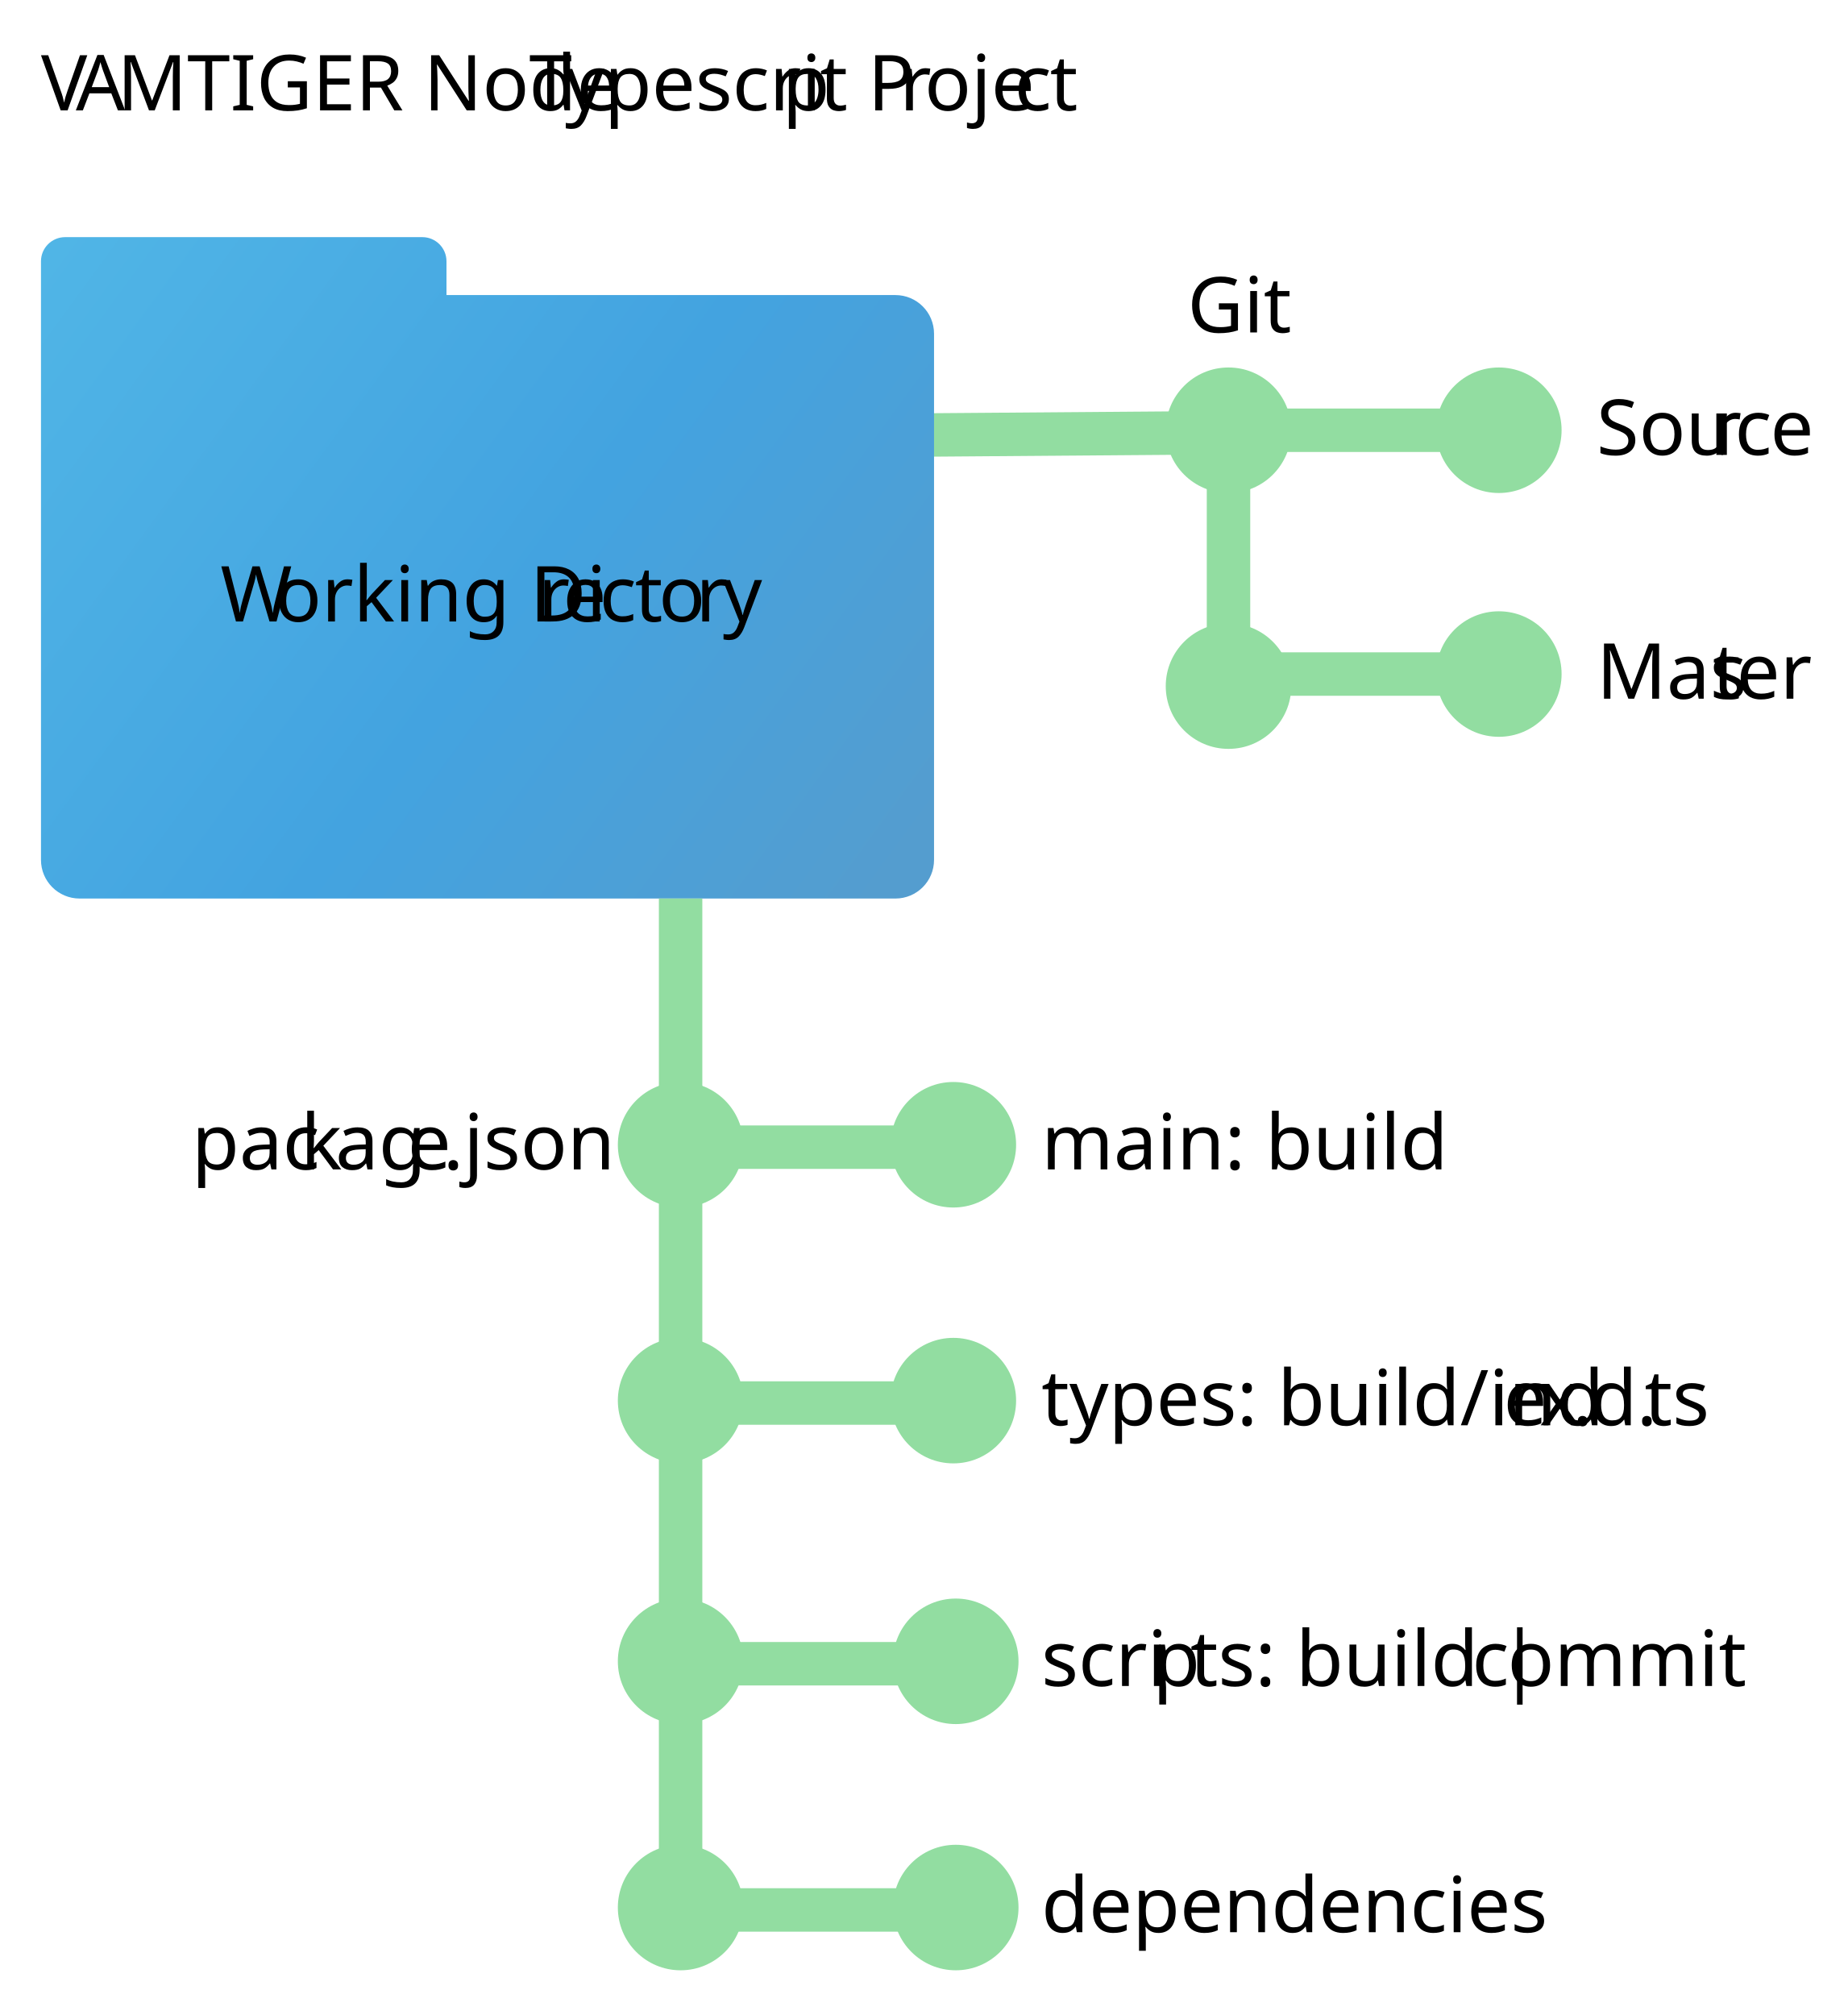
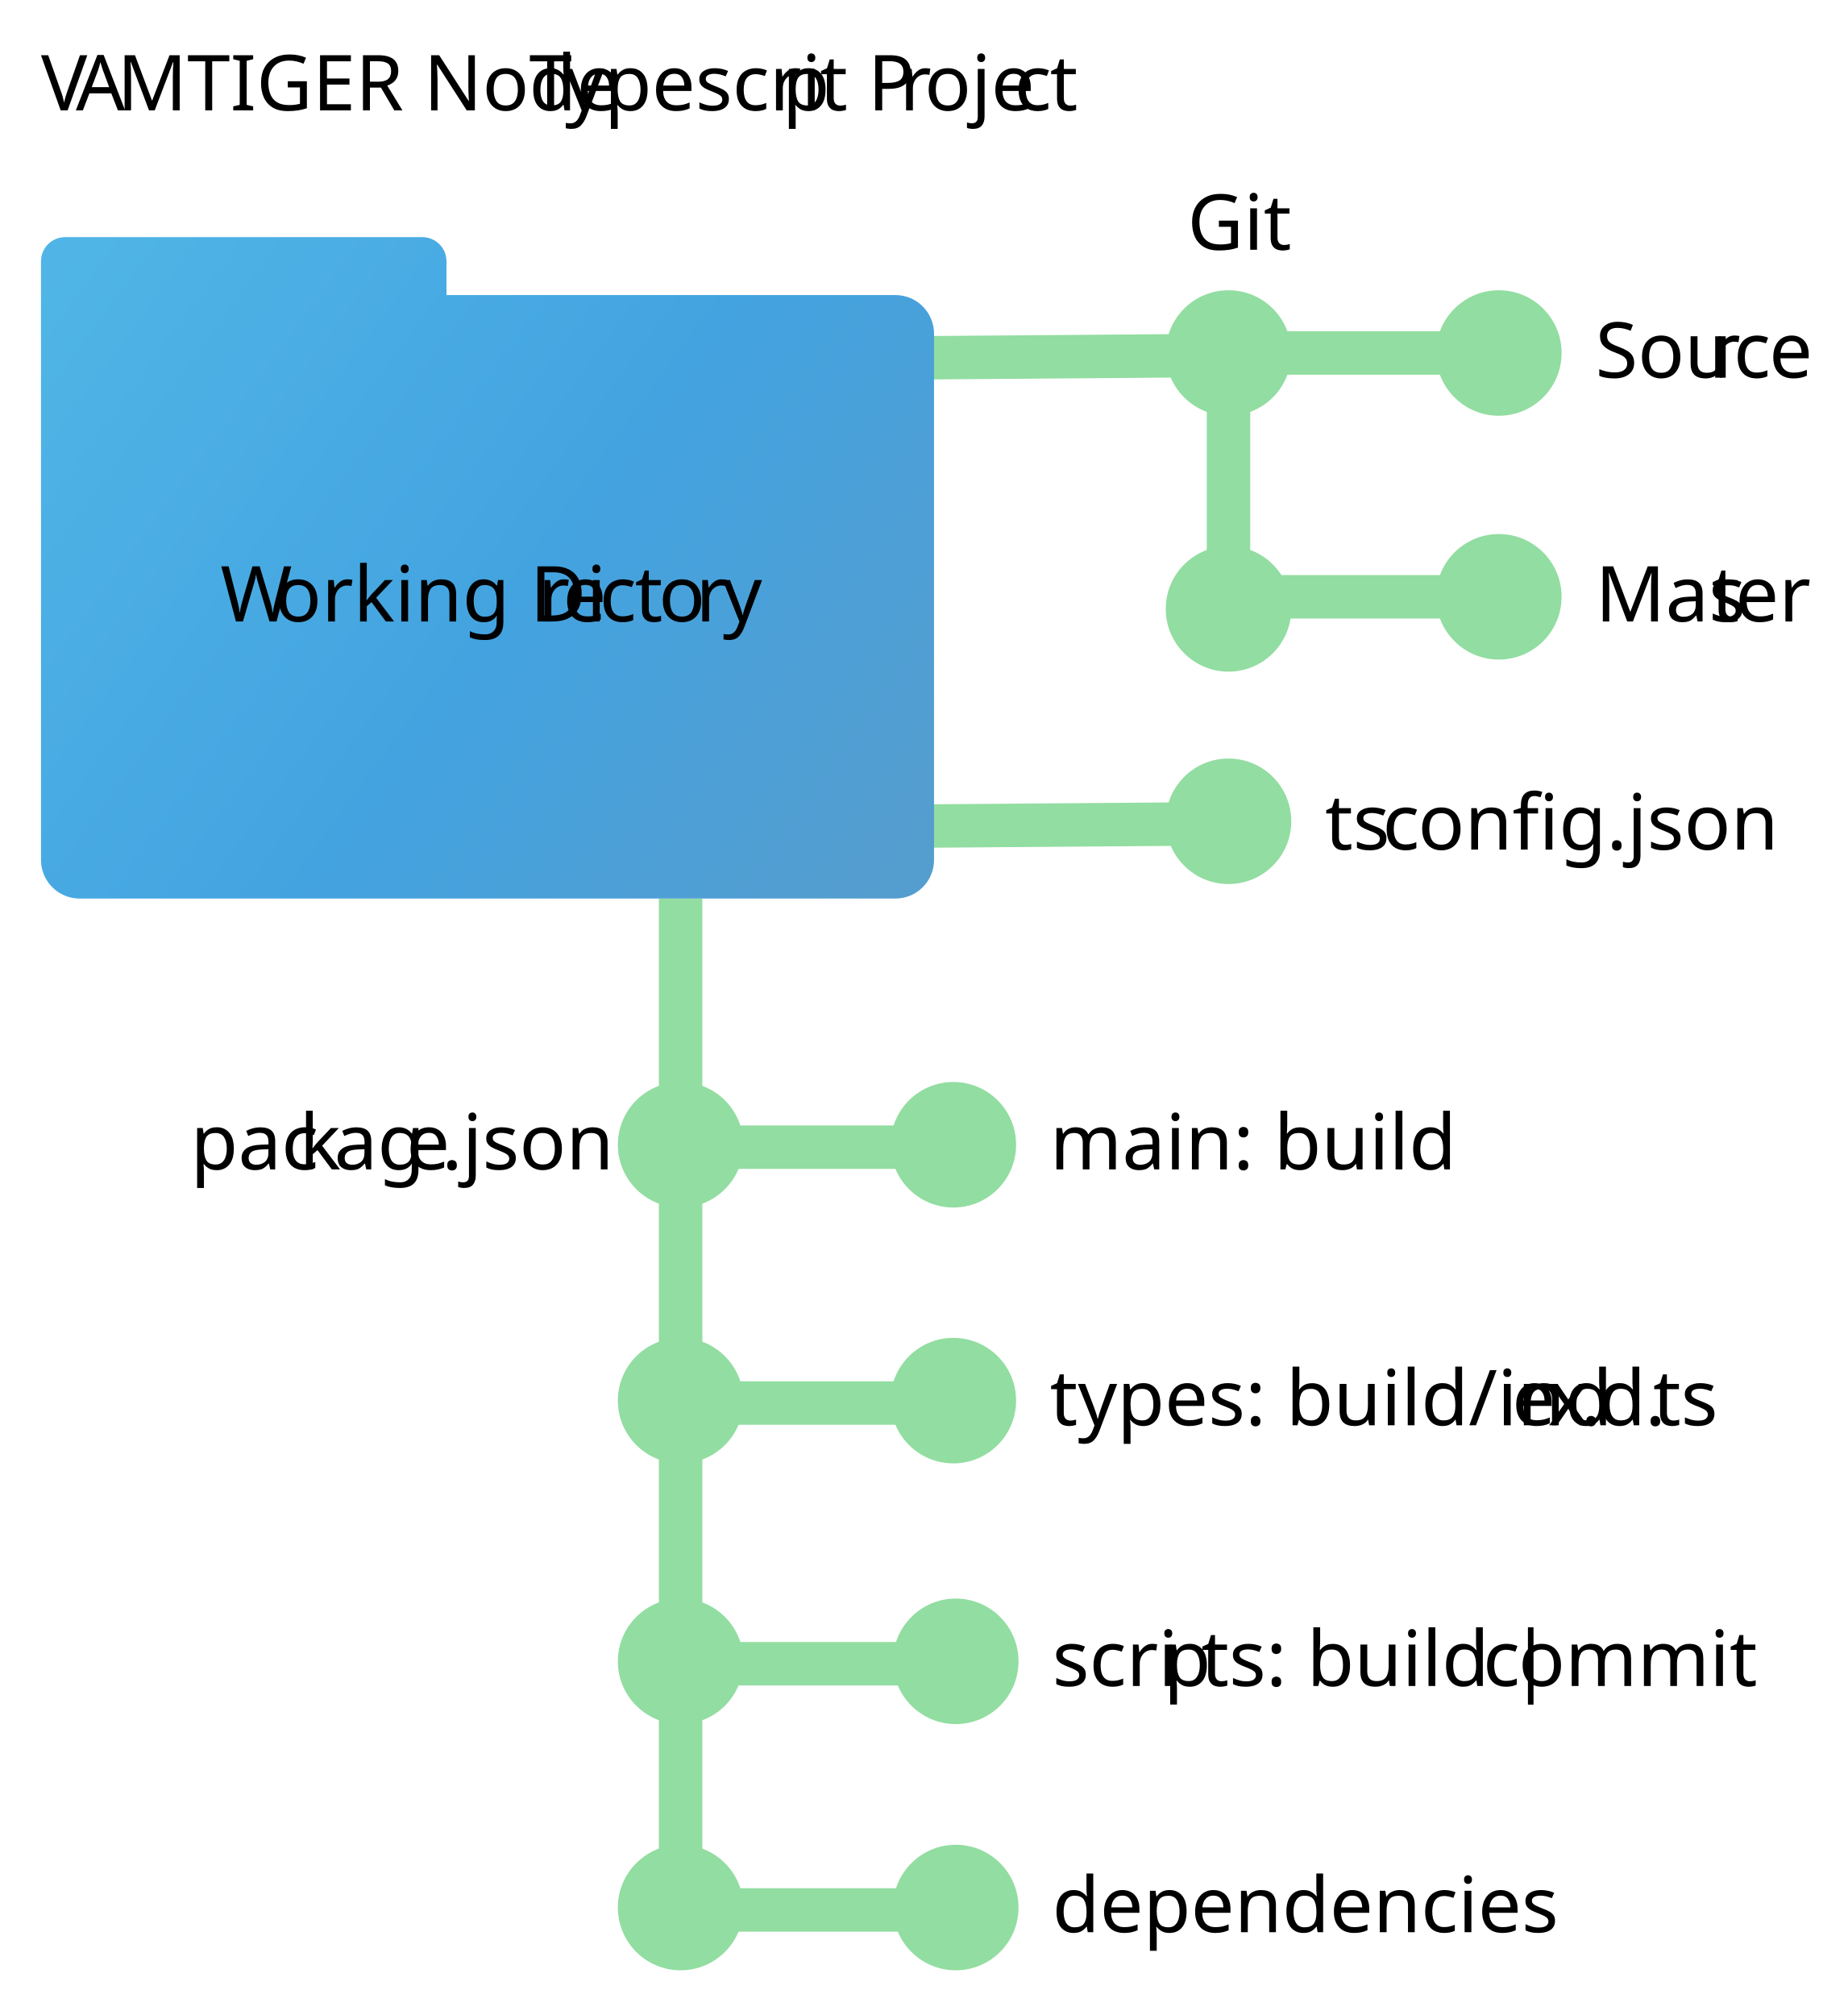
- <svg xmlns="http://www.w3.org/2000/svg" id="Layer_1" data-name="Layer 1" width="382.75" height="417.38" viewBox="0 0 382.75 417.38">
+ <svg xmlns="http://www.w3.org/2000/svg" width="382.75" height="417.38" viewBox="0 0 382.75 417.38">
  <defs>
-     <style>.cls-1{font-size:16px;font-family:BarlowSemiCondensed-Regular, Barlow Semi Condensed;}.cls-2{letter-spacing:-0.06em;}.cls-3{letter-spacing:0em;}.cls-4{letter-spacing:-0.03em;}.cls-5{letter-spacing:0em;}.cls-6{letter-spacing:0em;}.cls-7{letter-spacing:-0.01em;}.cls-8{letter-spacing:0em;}.cls-9{fill:none;stroke:#92dda1;stroke-miterlimit:10;stroke-width:9px;}.cls-10{fill:url(#linear-gradient);}.cls-11{letter-spacing:-0.04em;}.cls-12{letter-spacing:0em;}.cls-13{letter-spacing:-0.01em;}.cls-14{letter-spacing:0.02em;}.cls-15{fill:#92dda1;}.cls-16{letter-spacing:-0.01em;}.cls-17{letter-spacing:0em;}.cls-18{letter-spacing:-0.01em;}.cls-19{letter-spacing:0em;}</style>
+     <style>.cls-1{font-size:16px;font-family:BarlowSemiCondensed-Regular, Barlow Semi Condensed;}.cls-2{letter-spacing:-0.06em;}.cls-3{letter-spacing:0em;}.cls-4{letter-spacing:-0.03em;}.cls-5{letter-spacing:0em;}.cls-6{letter-spacing:0em;}.cls-7{letter-spacing:-0.01em;}.cls-8{letter-spacing:0em;}.cls-9{letter-spacing:0em;}.cls-10{letter-spacing:-0.01em;}.cls-11{letter-spacing:-0.01em;}.cls-12{letter-spacing:0em;}.cls-13{letter-spacing:0em;}.cls-14{fill:none;stroke:#92dda1;stroke-miterlimit:10;stroke-width:9px;}.cls-15{fill:#92dda1;}.cls-16{letter-spacing:-0.01em;}.cls-17{fill:url(#linear-gradient);}.cls-18{letter-spacing:-0.04em;}.cls-19{letter-spacing:0.02em;}</style>
    <linearGradient id="linear-gradient" x1="7.86" y1="55.43" x2="184.7" y2="184.91" gradientUnits="userSpaceOnUse">
      <stop offset="0" stop-color="#50b5e6" />
      <stop offset="0.55" stop-color="#43a3e0" />
      <stop offset="0.99" stop-color="#549dcf" />
    </linearGradient>
  </defs>
-   <text class="cls-1" transform="translate(8.49 22.86)">
-     <tspan class="cls-2">V</tspan>
-     <tspan class="cls-3" x="7.22" y="0">A</tspan>
-     <tspan x="15.78" y="0">MTIGER Node </tspan>
-     <tspan class="cls-4" x="101.12" y="0">T</tspan>
-     <tspan class="cls-5" x="108.54" y="0">ypescri</tspan>
-     <tspan class="cls-6" x="153.57" y="0">p</tspan>
-     <tspan x="161.34" y="0">t P</tspan>
-     <tspan class="cls-7" x="177.85" y="0">r</tspan>
-     <tspan x="183.02" y="0">oje</tspan>
-     <tspan class="cls-8" x="201.65" y="0">c</tspan>
-     <tspan class="cls-5" x="209.01" y="0">t</tspan>
-   </text>
-   <text class="cls-1" transform="translate(245.98 68.86)">Git</text>
-   <text class="cls-1" transform="translate(330.73 94.23)">Sou<tspan class="cls-7" x="23.46" y="0">r</tspan>
-     <tspan class="cls-8" x="28.62" y="0">c</tspan>
-     <tspan class="cls-5" x="35.98" y="0">e</tspan>
-   </text>
-   <line class="cls-9" x1="189.49" y1="90.12" x2="253.99" y2="89.62" />
-   <line class="cls-9" x1="254.49" y1="89.12" x2="310.99" y2="89.12" />
-   <path class="cls-10" d="M185.49,61.12h-93v-7a5,5,0,0,0-5-5h-74a5,5,0,0,0-5,5v124a8,8,0,0,0,8,8h169a8,8,0,0,0,8-8v-109A8,8,0,0,0,185.49,61.12Z" />
-   <text class="cls-1" transform="translate(45.66 128.73)">
-     <tspan class="cls-11">W</tspan>
-     <tspan class="cls-12" x="11.28" y="0">orking Di</tspan>
-     <tspan class="cls-7" x="65.79" y="0">r</tspan>
-     <tspan x="70.96" y="0">e</tspan>
-     <tspan class="cls-8" x="78.5" y="0">c</tspan>
-     <tspan class="cls-13" x="85.86" y="0">t</tspan>
-     <tspan x="90.78" y="0">o</tspan>
-     <tspan class="cls-14" x="98.46" y="0">r</tspan>
-     <tspan class="cls-5" x="104.05" y="0">y</tspan>
-   </text>
-   <circle class="cls-15" cx="254.49" cy="89.12" r="13" />
-   <circle class="cls-15" cx="310.49" cy="89.12" r="13" />
-   <text class="cls-1" transform="translate(330.73 144.73)">Mas<tspan class="cls-16" x="24.06" y="0">t</tspan>
-     <tspan class="cls-5" x="28.99" y="0">er</tspan>
-   </text>
-   <line class="cls-9" x1="254.49" y1="139.62" x2="310.99" y2="139.62" />
-   <line class="cls-9" x1="140.49" y1="237.62" x2="196.99" y2="237.62" />
-   <circle class="cls-15" cx="310.49" cy="139.62" r="13" />
-   <line class="cls-9" x1="254.49" y1="90.12" x2="254.49" y2="141.62" />
-   <line class="cls-9" x1="140.99" y1="186.12" x2="140.99" y2="237.62" />
-   <line class="cls-9" x1="140.99" y1="238.12" x2="140.99" y2="289.62" />
-   <circle class="cls-15" cx="254.49" cy="142.12" r="13" />
-   <circle class="cls-15" cx="140.99" cy="237.12" r="13" />
-   <circle class="cls-15" cx="197.49" cy="237.12" r="13" />
-   <line class="cls-9" x1="140.49" y1="290.62" x2="196.99" y2="290.62" />
-   <circle class="cls-15" cx="140.99" cy="290.12" r="13" />
-   <circle class="cls-15" cx="197.49" cy="290.12" r="13" />
-   <text class="cls-1" transform="translate(39.73 242.23)">pac<tspan class="cls-17" x="22.56" y="0">k</tspan>
-     <tspan class="cls-5" x="29.74" y="0">ag</tspan>
-     <tspan class="cls-18" x="44.7" y="0">e</tspan>
-     <tspan class="cls-5" x="52.02" y="0">.json</tspan>
-   </text>
-   <text class="cls-1" transform="translate(215.73 242.23)">main: build</text>
-   <text class="cls-1" transform="translate(215.73 295.23)">types: build/ind<tspan class="cls-13" x="95.73" y="0">e</tspan>
-     <tspan class="cls-12" x="103.15" y="0">x</tspan>
-     <tspan class="cls-18" x="109.97" y="0">.</tspan>
-     <tspan class="cls-13" x="113.6" y="0">d.</tspan>
-     <tspan x="124.94" y="0">ts</tspan>
-   </text>
-   <text class="cls-1" transform="translate(215.73 349.23)">scri<tspan class="cls-19" x="23.06" y="0">p</tspan>
-     <tspan class="cls-5" x="30.83" y="0">ts: build | </tspan>
-     <tspan class="cls-8" x="89.2" y="0">c</tspan>
-     <tspan x="96.56" y="0">ommit</tspan>
-   </text>
-   <line class="cls-9" x1="140.99" y1="292.12" x2="140.99" y2="343.62" />
-   <line class="cls-9" x1="140.49" y1="344.62" x2="196.99" y2="344.62" />
-   <circle class="cls-15" cx="140.99" cy="344.12" r="13" />
-   <circle class="cls-15" cx="197.99" cy="344.12" r="13" />
-   <text class="cls-1" transform="translate(215.73 400.23)">dependencies</text>
-   <line class="cls-9" x1="140.99" y1="343.12" x2="140.99" y2="394.62" />
-   <line class="cls-9" x1="140.49" y1="395.62" x2="196.99" y2="395.62" />
-   <circle class="cls-15" cx="140.99" cy="395.12" r="13" />
-   <circle class="cls-15" cx="197.99" cy="395.12" r="13" />
+   <g id="package">
+     <text class="cls-1" transform="translate(8.49 22.86)">
+       <tspan class="cls-2">V</tspan>
+       <tspan class="cls-3" x="7.22" y="0">A</tspan>
+       <tspan x="15.78" y="0">MTIGER Node </tspan>
+       <tspan class="cls-4" x="101.12" y="0">T</tspan>
+       <tspan class="cls-5" x="108.54" y="0">ypescri</tspan>
+       <tspan class="cls-6" x="153.57" y="0">p</tspan>
+       <tspan x="161.34" y="0">t P</tspan>
+       <tspan class="cls-7" x="177.85" y="0">r</tspan>
+       <tspan x="183.02" y="0">oje</tspan>
+       <tspan class="cls-8" x="201.65" y="0">c</tspan>
+       <tspan class="cls-5" x="209.01" y="0">t</tspan>
+     </text>
+     <g id="labels">
+       <text class="cls-1" transform="translate(39.48 242.23)">pac<tspan class="cls-9" x="22.56" y="0">k</tspan>
+         <tspan class="cls-5" x="29.74" y="0">ag</tspan>
+         <tspan class="cls-10" x="44.7" y="0">e</tspan>
+         <tspan class="cls-5" x="52.02" y="0">.json</tspan>
+       </text>
+       <text class="cls-1" transform="translate(217.49 242.23)">main: build</text>
+       <text class="cls-1" transform="translate(217.49 295.23)">types: build/ind<tspan class="cls-11" x="95.73" y="0">e</tspan>
+         <tspan class="cls-12" x="103.15" y="0">x</tspan>
+         <tspan class="cls-10" x="109.97" y="0">.</tspan>
+         <tspan class="cls-11" x="113.6" y="0">d.</tspan>
+         <tspan x="124.94" y="0">ts</tspan>
+       </text>
+       <text class="cls-1" transform="translate(217.99 349.23)">scri<tspan class="cls-13" x="23.06" y="0">p</tspan>
+         <tspan class="cls-5" x="30.83" y="0">ts: build | </tspan>
+         <tspan class="cls-8" x="89.2" y="0">c</tspan>
+         <tspan x="96.56" y="0">ommit</tspan>
+       </text>
+       <text class="cls-1" transform="translate(217.99 400.23)">dependencies</text>
+     </g>
+     <g id="nodes">
+       <line class="cls-14" x1="140.49" y1="237.62" x2="196.99" y2="237.62" />
+       <line class="cls-14" x1="140.99" y1="186.12" x2="140.99" y2="237.62" />
+       <line class="cls-14" x1="140.99" y1="238.12" x2="140.99" y2="289.62" />
+       <circle class="cls-15" cx="140.99" cy="237.12" r="13" />
+       <circle class="cls-15" cx="197.49" cy="237.12" r="13" />
+       <line class="cls-14" x1="140.49" y1="290.62" x2="196.99" y2="290.62" />
+       <circle class="cls-15" cx="140.99" cy="290.12" r="13" />
+       <circle class="cls-15" cx="197.49" cy="290.12" r="13" />
+       <line class="cls-14" x1="140.99" y1="292.12" x2="140.99" y2="343.62" />
+       <line class="cls-14" x1="140.49" y1="344.62" x2="196.99" y2="344.62" />
+       <circle class="cls-15" cx="140.99" cy="344.12" r="13" />
+       <circle class="cls-15" cx="197.99" cy="344.12" r="13" />
+       <line class="cls-14" x1="140.99" y1="343.12" x2="140.99" y2="394.62" />
+       <line class="cls-14" x1="140.49" y1="395.62" x2="196.99" y2="395.62" />
+       <circle class="cls-15" cx="140.99" cy="395.12" r="13" />
+       <circle class="cls-15" cx="197.99" cy="395.12" r="13" />
+     </g>
+   </g>
+   <g id="tsconfig">
+     <g id="nodes-2" data-name="nodes">
+       <line class="cls-14" x1="189.49" y1="171.12" x2="253.99" y2="170.62" />
+       <circle class="cls-15" cx="254.49" cy="170.12" r="13" />
+     </g>
+     <text class="cls-1" transform="translate(274.49 175.98)">ts<tspan class="cls-8" x="11.89" y="0">c</tspan>
+       <tspan x="19.25" y="0">onfig.json</tspan>
+     </text>
+   </g>
+   <g id="git">
+     <g id="nodes-3" data-name="nodes">
+       <text class="cls-1" transform="translate(245.98 51.73)">Git</text>
+       <text class="cls-1" transform="translate(330.49 78.23)">Sou<tspan class="cls-7" x="23.46" y="0">r</tspan>
+         <tspan class="cls-8" x="28.62" y="0">c</tspan>
+         <tspan class="cls-5" x="35.98" y="0">e</tspan>
+       </text>
+       <text class="cls-1" transform="translate(330.49 128.73)">Mas<tspan class="cls-16" x="24.06" y="0">t</tspan>
+         <tspan class="cls-5" x="28.99" y="0">er</tspan>
+       </text>
+     </g>
+     <g id="nodes-4" data-name="nodes">
+       <line class="cls-14" x1="189.49" y1="74.12" x2="253.99" y2="73.62" />
+       <line class="cls-14" x1="254.49" y1="73.12" x2="310.99" y2="73.12" />
+       <circle class="cls-15" cx="254.49" cy="73.12" r="13" />
+       <circle class="cls-15" cx="310.49" cy="73.12" r="13" />
+       <line class="cls-14" x1="254.49" y1="123.62" x2="310.99" y2="123.62" />
+       <circle class="cls-15" cx="310.49" cy="123.62" r="13" />
+       <line class="cls-14" x1="254.49" y1="74.12" x2="254.49" y2="125.62" />
+       <circle class="cls-15" cx="254.49" cy="126.12" r="13" />
+     </g>
+   </g>
+   <g id="directory">
+     <path id="icon" class="cls-17" d="M185.49,61.12h-93v-7a5,5,0,0,0-5-5h-74a5,5,0,0,0-5,5v124a8,8,0,0,0,8,8h169a8,8,0,0,0,8-8v-109A8,8,0,0,0,185.49,61.12Z" />
+     <text class="cls-1" transform="translate(45.66 128.73)">
+       <tspan class="cls-18">W</tspan>
+       <tspan class="cls-12" x="11.28" y="0">orking Di</tspan>
+       <tspan class="cls-7" x="65.79" y="0">r</tspan>
+       <tspan x="70.96" y="0">e</tspan>
+       <tspan class="cls-8" x="78.5" y="0">c</tspan>
+       <tspan class="cls-11" x="85.86" y="0">t</tspan>
+       <tspan x="90.78" y="0">o</tspan>
+       <tspan class="cls-19" x="98.46" y="0">r</tspan>
+       <tspan class="cls-5" x="104.05" y="0">y</tspan>
+     </text>
+   </g>
</svg>
